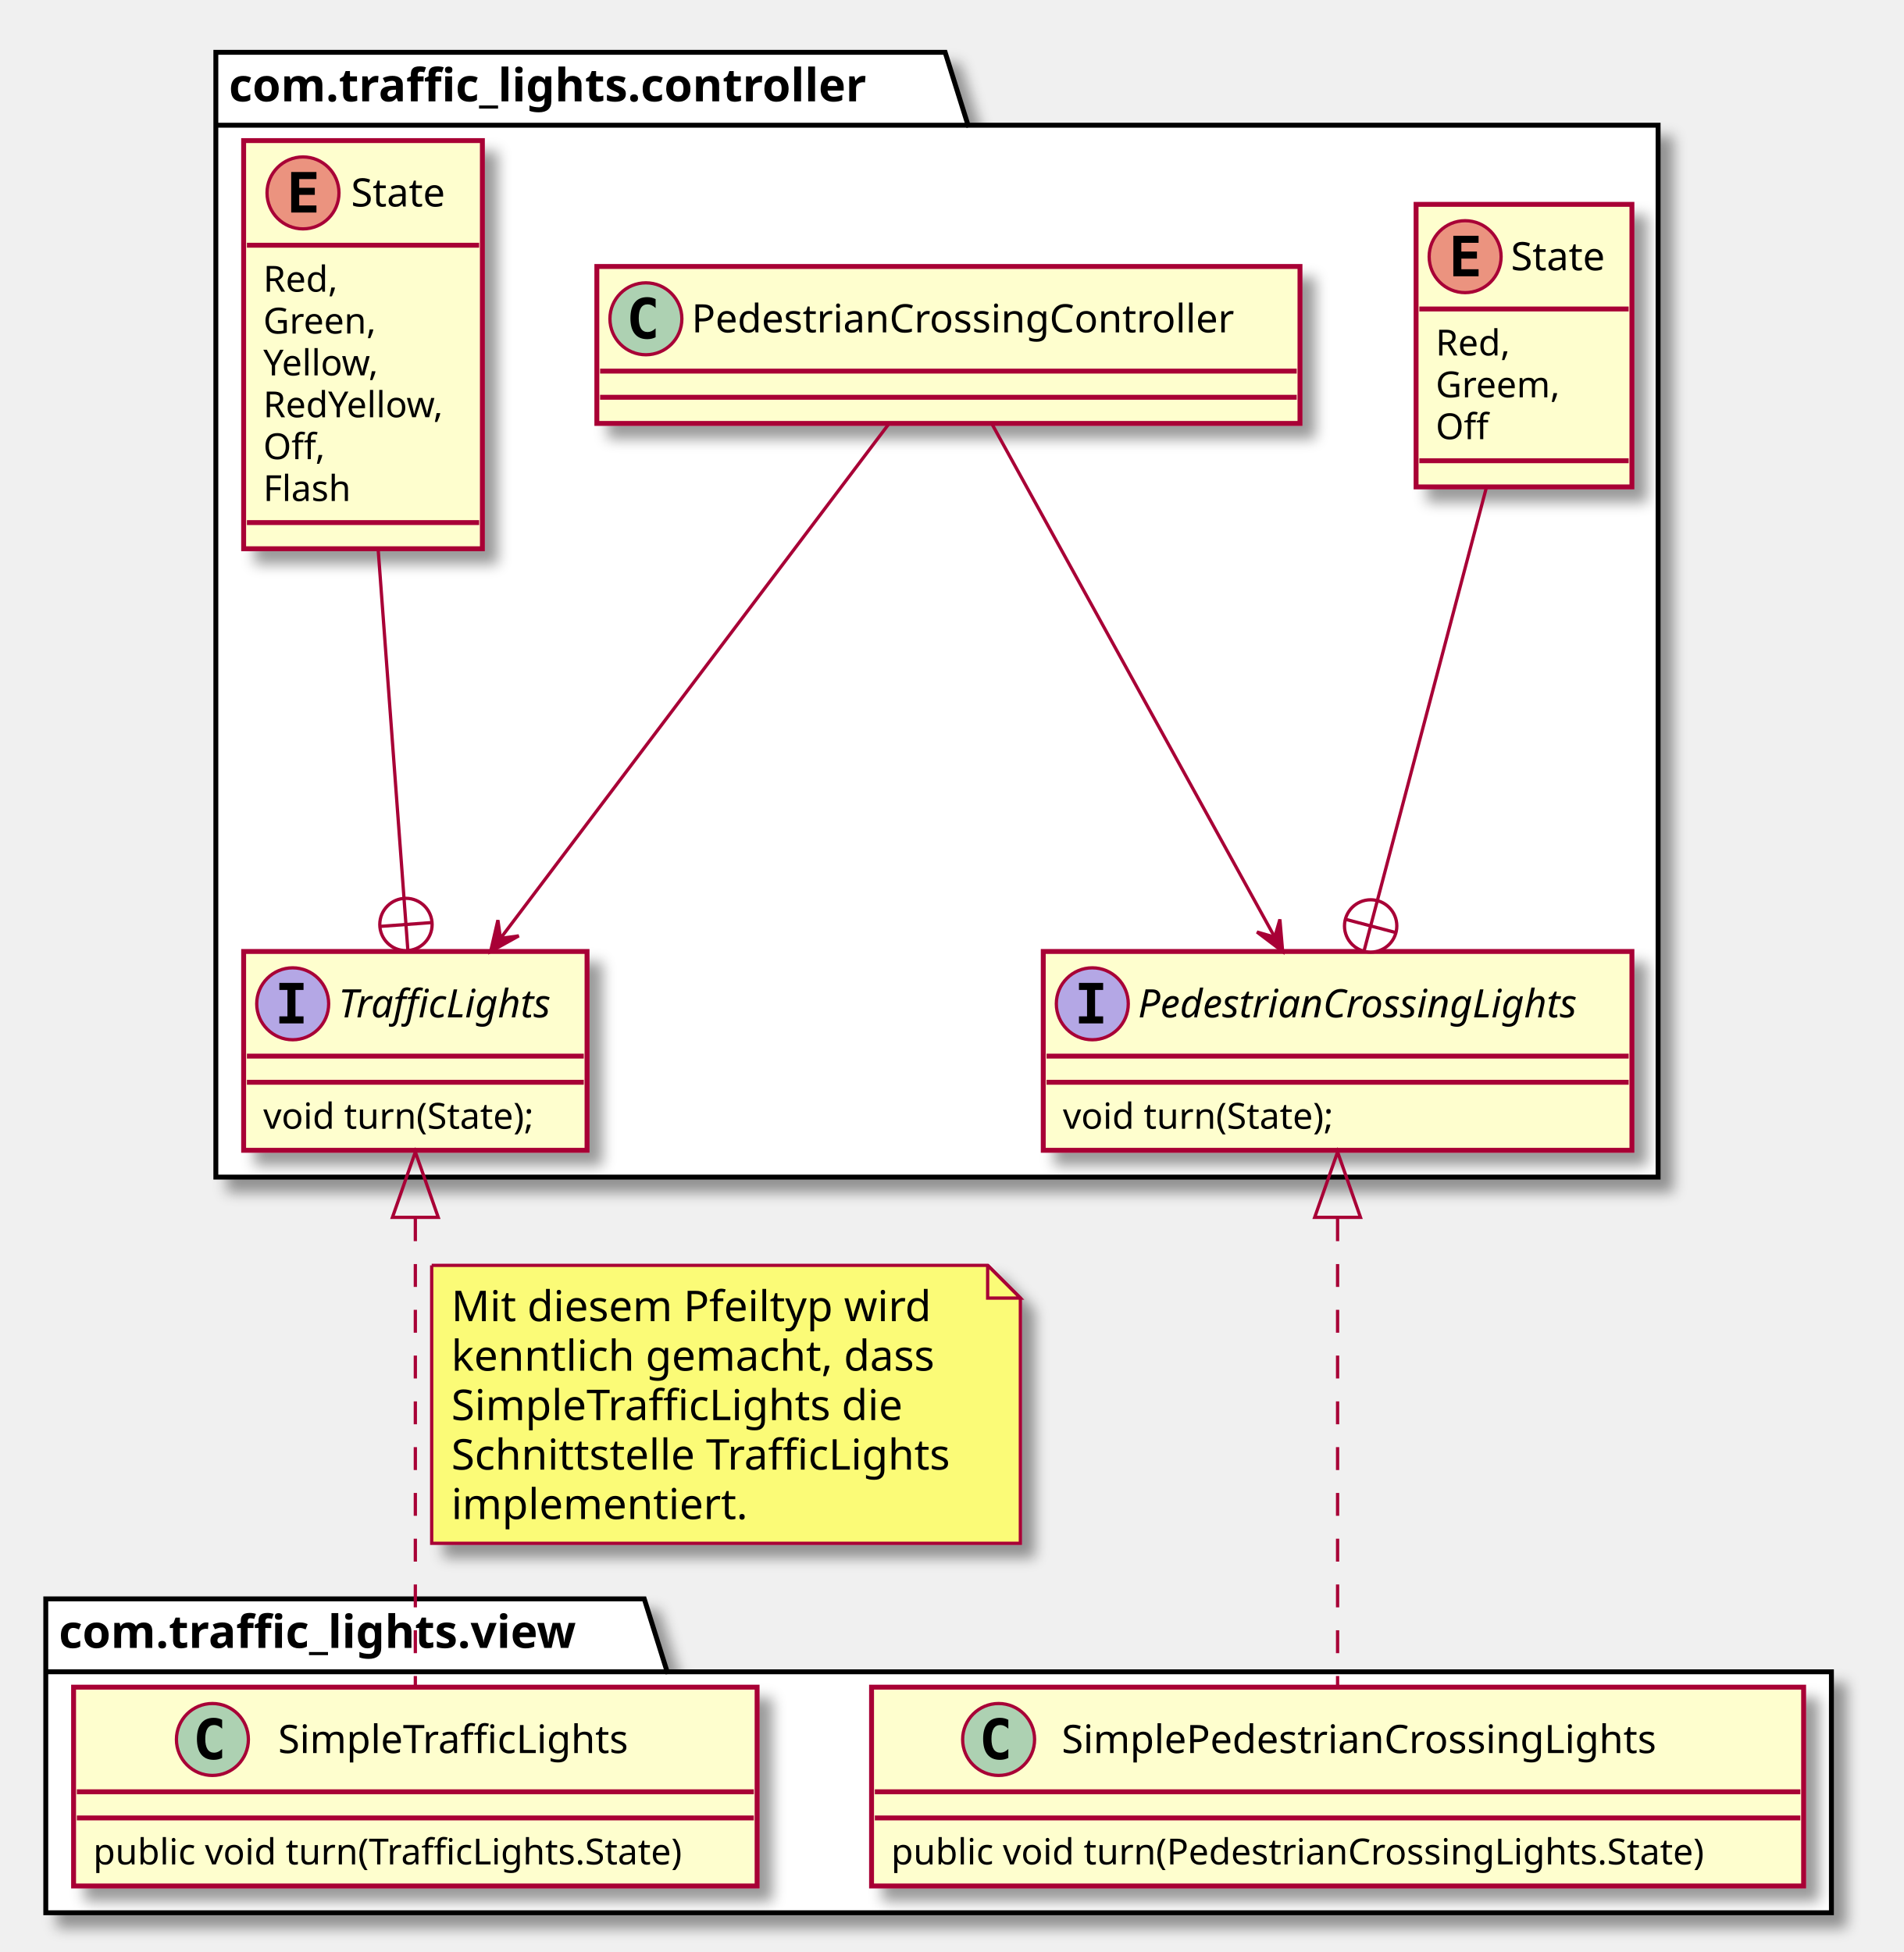
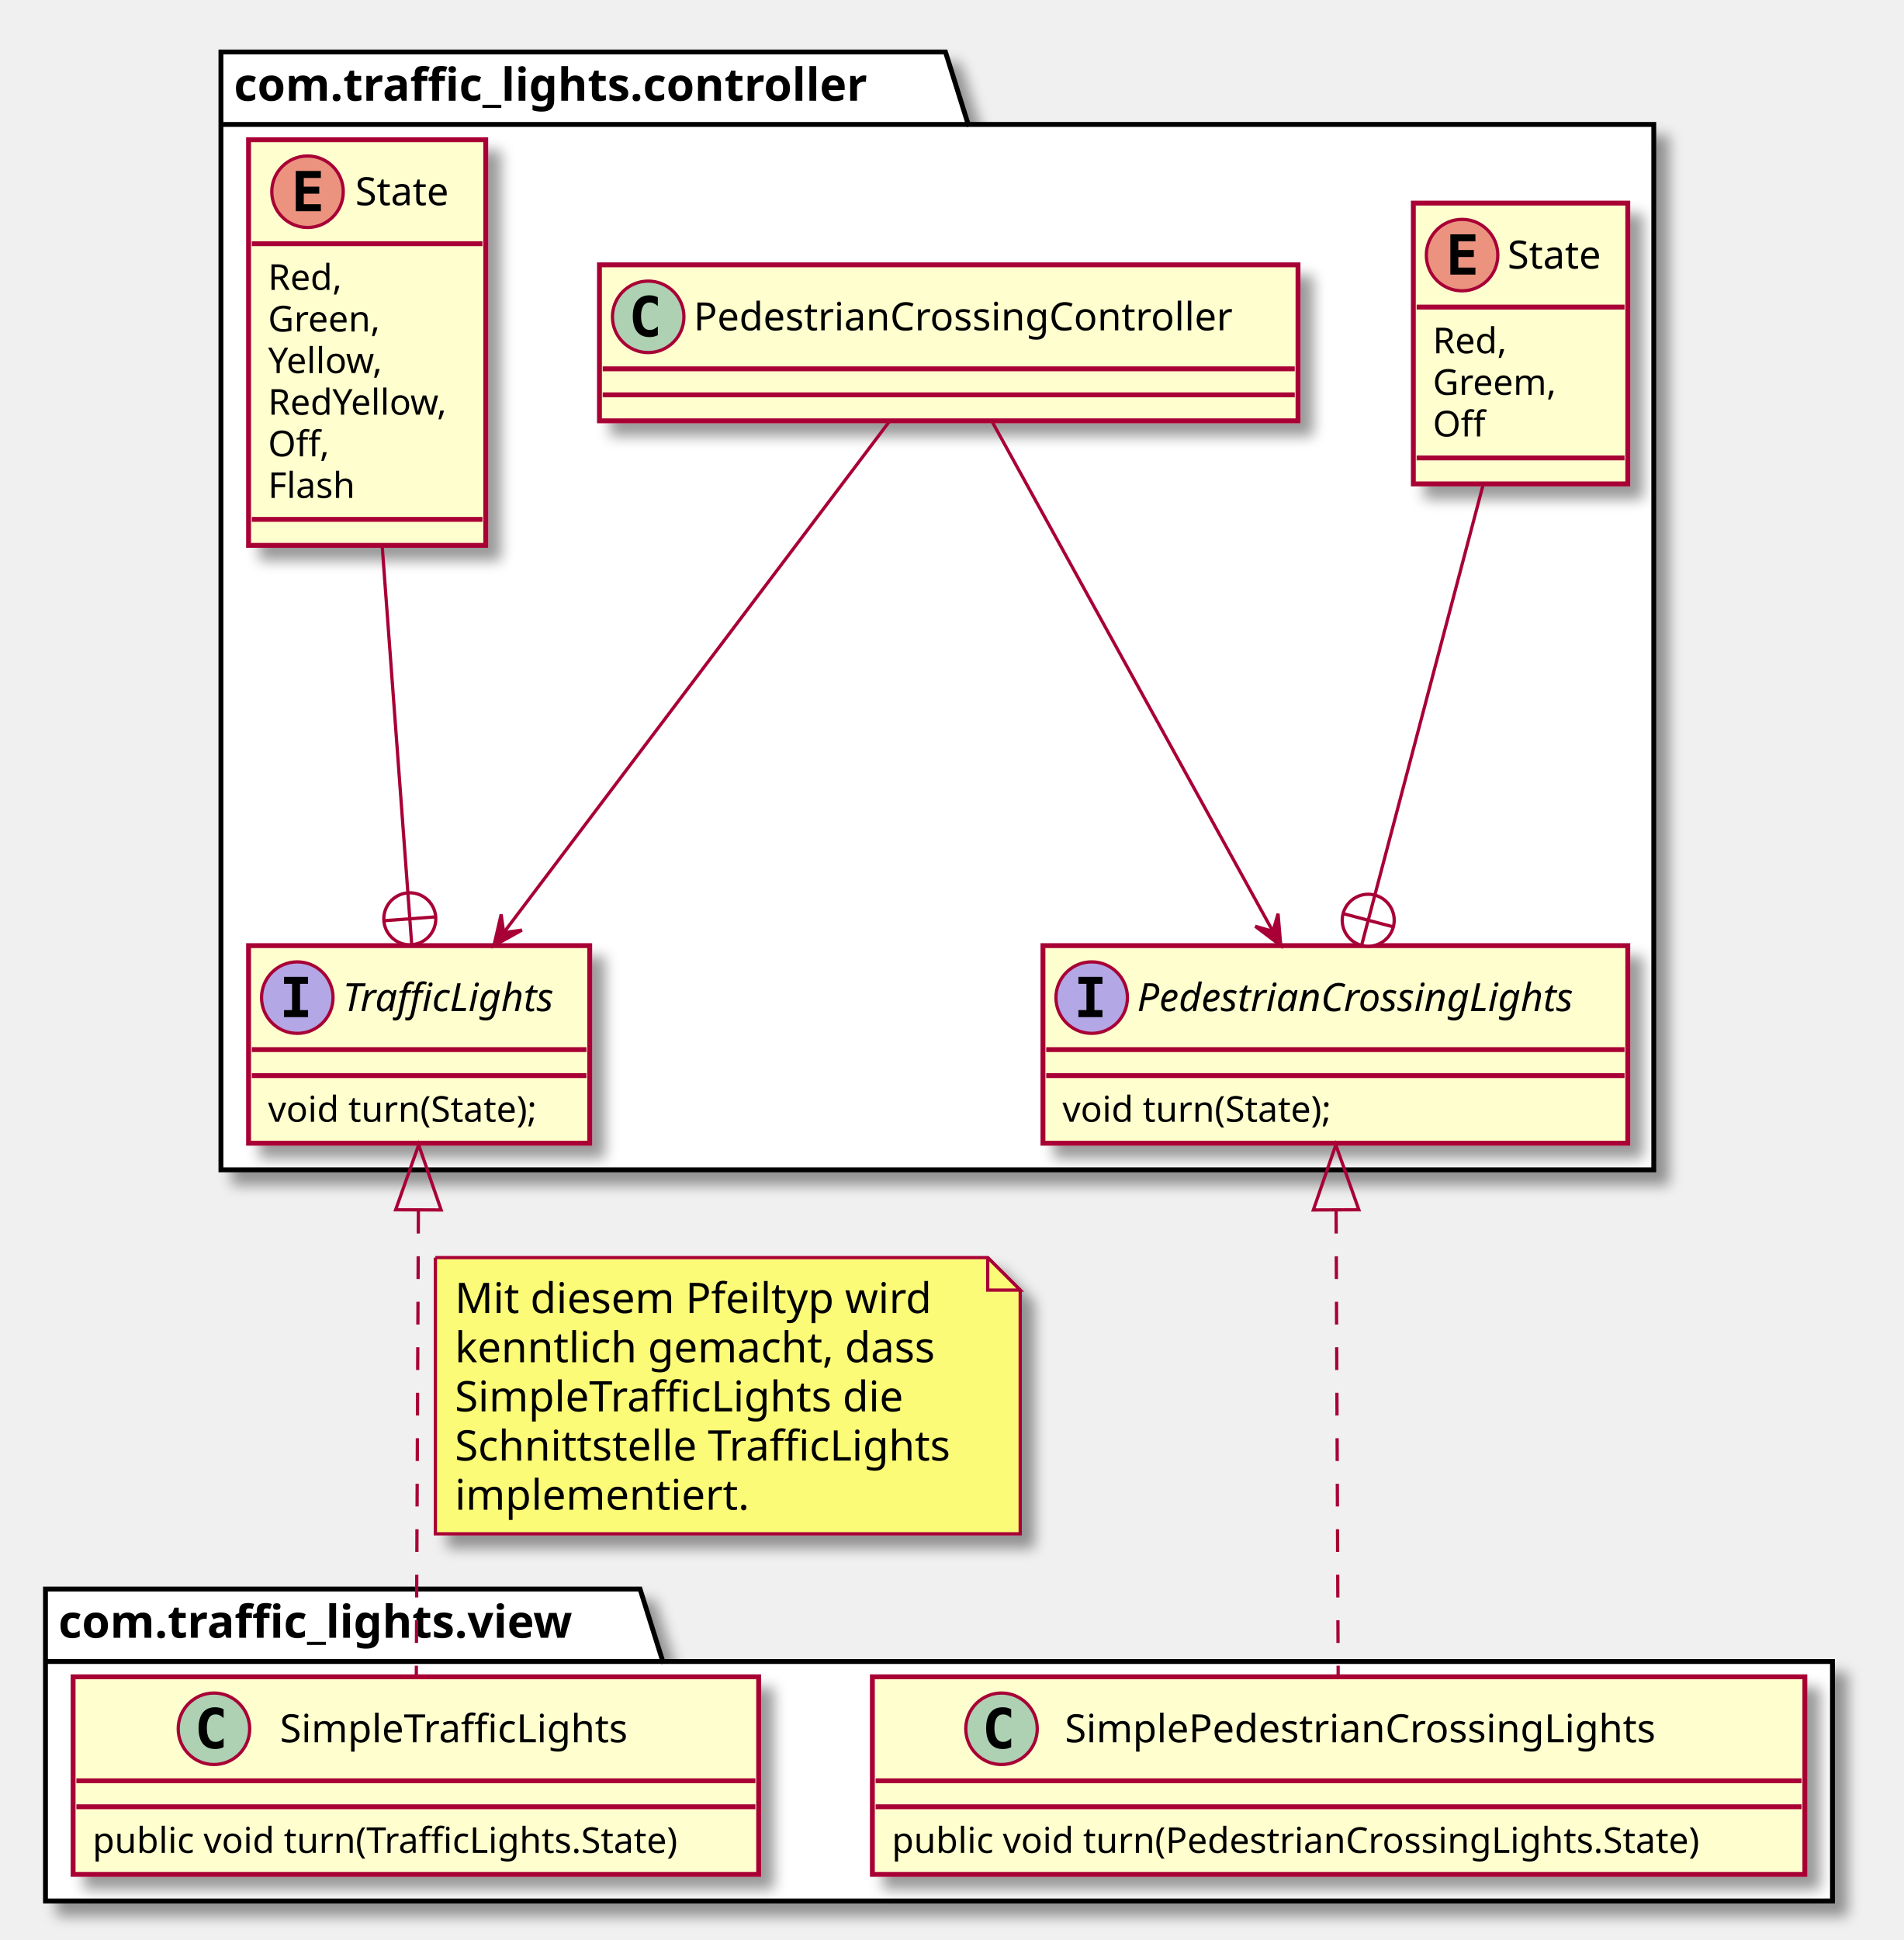
- <svg xmlns="http://www.w3.org/2000/svg" contentScriptType="application/ecmascript" contentStyleType="text/css" height="597px" preserveAspectRatio="none" style="width:582px;height:597px;" version="1.1" viewBox="0 0 582 597" width="582px" zoomAndPan="magnify">
+ <svg xmlns="http://www.w3.org/2000/svg" contentScriptType="application/ecmascript" contentStyleType="text/css" height="597px" preserveAspectRatio="none" style="width:586px;height:597px;" version="1.1" viewBox="0 0 586 597" width="586px" zoomAndPan="magnify">
  <defs>
    <filter height="300%" id="fnj6m4qce07pt" width="300%" x="-1" y="-1">
      <feGaussianBlur result="blurOut" stdDeviation="2.0" />
      <feColorMatrix in="blurOut" result="blurOut2" type="matrix" values="0 0 0 0 0 0 0 0 0 0 0 0 0 0 0 0 0 0 .4 0" />
      <feOffset dx="4.0" dy="4.0" in="blurOut2" result="blurOut3" />
      <feBlend in="SourceGraphic" in2="blurOut3" mode="normal" />
    </filter>
  </defs>
  <g>
-     <polygon fill="#FFFFFF" filter="url(#fnj6m4qce07pt)" points="66,16,289,16,296,38.297,507,38.297,507,360,66,360,66,16" style="stroke: #000000; stroke-width: 1.5;" />
-     <line style="stroke: #000000; stroke-width: 1.5;" x1="66" x2="296" y1="38.297" y2="38.297" />
-     <text fill="#000000" font-family="sans-serif" font-size="14" font-weight="bold" lengthAdjust="spacingAndGlyphs" textLength="217" x="70" y="30.995">com.traffic_lights.controller</text>
-     <polygon fill="#FFFFFF" filter="url(#fnj6m4qce07pt)" points="14,489,197,489,204,511.297,560,511.297,560,585,14,585,14,489" style="stroke: #000000; stroke-width: 1.5;" />
+     <polygon fill="#FFFFFF" filter="url(#fnj6m4qce07pt)" points="68,16,291,16,298,38.297,509,38.297,509,360,68,360,68,16" style="stroke: #000000; stroke-width: 1.5;" />
+     <line style="stroke: #000000; stroke-width: 1.5;" x1="68" x2="298" y1="38.297" y2="38.297" />
+     <text fill="#000000" font-family="sans-serif" font-size="14" font-weight="bold" lengthAdjust="spacingAndGlyphs" textLength="217" x="72" y="30.995">com.traffic_lights.controller</text>
+     <polygon fill="#FFFFFF" filter="url(#fnj6m4qce07pt)" points="14,489,197,489,204,511.297,564,511.297,564,585,14,585,14,489" style="stroke: #000000; stroke-width: 1.5;" />
    <line style="stroke: #000000; stroke-width: 1.5;" x1="14" x2="204" y1="511.297" y2="511.297" />
    <text fill="#000000" font-family="sans-serif" font-size="14" font-weight="bold" lengthAdjust="spacingAndGlyphs" textLength="177" x="18" y="503.995">com.traffic_lights.view</text>
-     <rect fill="#FEFECE" filter="url(#fnj6m4qce07pt)" height="48" id="pcc" style="stroke: #A80036; stroke-width: 1.5;" width="215" x="182.5" y="81.5" />
-     <ellipse cx="197.5" cy="97.5" fill="#ADD1B2" rx="11" ry="11" style="stroke: #A80036; stroke-width: 1.0;" />
-     <path d="M200.469,103.141 Q199.891,103.438 199.25,103.586 Q198.609,103.734 197.906,103.734 Q195.406,103.734 194.086,102.086 Q192.766,100.438 192.766,97.312 Q192.766,94.188 194.086,92.531 Q195.406,90.875 197.906,90.875 Q198.609,90.875 199.258,91.031 Q199.906,91.188 200.469,91.484 L200.469,94.203 Q199.844,93.625 199.25,93.352 Q198.656,93.078 198.031,93.078 Q196.688,93.078 196,94.148 Q195.312,95.219 195.312,97.312 Q195.312,99.406 196,100.477 Q196.688,101.547 198.031,101.547 Q198.656,101.547 199.25,101.273 Q199.844,101 200.469,100.422 L200.469,103.141 Z " />
-     <text fill="#000000" font-family="sans-serif" font-size="12" lengthAdjust="spacingAndGlyphs" textLength="183" x="211.5" y="101.654">PedestrianCrossingController</text>
-     <line style="stroke: #A80036; stroke-width: 1.5;" x1="183.5" x2="396.5" y1="113.5" y2="113.5" />
-     <line style="stroke: #A80036; stroke-width: 1.5;" x1="183.5" x2="396.5" y1="121.5" y2="121.5" />
-     <rect fill="#FEFECE" filter="url(#fnj6m4qce07pt)" height="86.414" id="pclstate" style="stroke: #A80036; stroke-width: 1.5;" width="66" x="433" y="62.5" />
-     <ellipse cx="448" cy="78.5" fill="#EB937F" rx="11" ry="11" style="stroke: #A80036; stroke-width: 1.0;" />
-     <path d="M452.109,84.5 L444.391,84.5 L444.391,72.109 L452.109,72.109 L452.109,74.266 L446.844,74.266 L446.844,76.938 L451.609,76.938 L451.609,79.094 L446.844,79.094 L446.844,82.344 L452.109,82.344 L452.109,84.5 Z " />
-     <text fill="#000000" font-family="sans-serif" font-size="12" lengthAdjust="spacingAndGlyphs" textLength="34" x="462" y="82.654">State</text>
-     <line style="stroke: #A80036; stroke-width: 1.5;" x1="434" x2="498" y1="94.5" y2="94.5" />
-     <text fill="#000000" font-family="sans-serif" font-size="11" lengthAdjust="spacingAndGlyphs" textLength="25" x="439" y="108.71">Red,</text>
-     <text fill="#000000" font-family="sans-serif" font-size="11" lengthAdjust="spacingAndGlyphs" textLength="43" x="439" y="121.515">Greem,</text>
-     <text fill="#000000" font-family="sans-serif" font-size="11" lengthAdjust="spacingAndGlyphs" textLength="17" x="439" y="134.32">Off</text>
-     <line style="stroke: #A80036; stroke-width: 1.5;" x1="434" x2="498" y1="140.914" y2="140.914" />
-     <rect fill="#FEFECE" filter="url(#fnj6m4qce07pt)" height="60.805" id="pcl" style="stroke: #A80036; stroke-width: 1.5;" width="180" x="319" y="291" />
-     <ellipse cx="334" cy="307" fill="#B4A7E5" rx="11" ry="11" style="stroke: #A80036; stroke-width: 1.0;" />
-     <path d="M329.922,302.766 L329.922,300.609 L337.312,300.609 L337.312,302.766 L334.844,302.766 L334.844,310.844 L337.312,310.844 L337.312,313 L329.922,313 L329.922,310.844 L332.391,310.844 L332.391,302.766 L329.922,302.766 Z " />
-     <text fill="#000000" font-family="sans-serif" font-size="12" font-style="italic" lengthAdjust="spacingAndGlyphs" textLength="148" x="348" y="311.154">PedestrianCrossingLights</text>
-     <line style="stroke: #A80036; stroke-width: 1.5;" x1="320" x2="498" y1="323" y2="323" />
-     <line style="stroke: #A80036; stroke-width: 1.5;" x1="320" x2="498" y1="331" y2="331" />
-     <text fill="#000000" font-family="sans-serif" font-size="11" lengthAdjust="spacingAndGlyphs" textLength="91" x="325" y="345.21">void turn(State);</text>
-     <rect fill="#FEFECE" filter="url(#fnj6m4qce07pt)" height="124.828" id="tlstate" style="stroke: #A80036; stroke-width: 1.5;" width="73" x="74.5" y="43" />
-     <ellipse cx="92.65" cy="59" fill="#EB937F" rx="11" ry="11" style="stroke: #A80036; stroke-width: 1.0;" />
-     <path d="M96.759,65 L89.041,65 L89.041,52.609 L96.759,52.609 L96.759,54.766 L91.494,54.766 L91.494,57.438 L96.259,57.438 L96.259,59.594 L91.494,59.594 L91.494,62.844 L96.759,62.844 L96.759,65 Z " />
-     <text fill="#000000" font-family="sans-serif" font-size="12" lengthAdjust="spacingAndGlyphs" textLength="34" x="107.35" y="63.154">State</text>
-     <line style="stroke: #A80036; stroke-width: 1.5;" x1="75.5" x2="146.5" y1="75" y2="75" />
-     <text fill="#000000" font-family="sans-serif" font-size="11" lengthAdjust="spacingAndGlyphs" textLength="25" x="80.5" y="89.21">Red,</text>
-     <text fill="#000000" font-family="sans-serif" font-size="11" lengthAdjust="spacingAndGlyphs" textLength="39" x="80.5" y="102.015">Green,</text>
-     <text fill="#000000" font-family="sans-serif" font-size="11" lengthAdjust="spacingAndGlyphs" textLength="40" x="80.5" y="114.82">Yellow,</text>
-     <text fill="#000000" font-family="sans-serif" font-size="11" lengthAdjust="spacingAndGlyphs" textLength="61" x="80.5" y="127.624">RedYellow,</text>
-     <text fill="#000000" font-family="sans-serif" font-size="11" lengthAdjust="spacingAndGlyphs" textLength="21" x="80.5" y="140.429">Off,</text>
-     <text fill="#000000" font-family="sans-serif" font-size="11" lengthAdjust="spacingAndGlyphs" textLength="30" x="80.5" y="153.234">Flash</text>
-     <line style="stroke: #A80036; stroke-width: 1.5;" x1="75.5" x2="146.5" y1="159.828" y2="159.828" />
-     <rect fill="#FEFECE" filter="url(#fnj6m4qce07pt)" height="60.805" id="tl" style="stroke: #A80036; stroke-width: 1.5;" width="105" x="74.5" y="291" />
-     <ellipse cx="89.5" cy="307" fill="#B4A7E5" rx="11" ry="11" style="stroke: #A80036; stroke-width: 1.0;" />
-     <path d="M85.422,302.766 L85.422,300.609 L92.812,300.609 L92.812,302.766 L90.344,302.766 L90.344,310.844 L92.812,310.844 L92.812,313 L85.422,313 L85.422,310.844 L87.891,310.844 L87.891,302.766 L85.422,302.766 Z " />
-     <text fill="#000000" font-family="sans-serif" font-size="12" font-style="italic" lengthAdjust="spacingAndGlyphs" textLength="73" x="103.5" y="311.154">TrafficLights</text>
-     <line style="stroke: #A80036; stroke-width: 1.5;" x1="75.5" x2="178.5" y1="323" y2="323" />
-     <line style="stroke: #A80036; stroke-width: 1.5;" x1="75.5" x2="178.5" y1="331" y2="331" />
-     <text fill="#000000" font-family="sans-serif" font-size="11" lengthAdjust="spacingAndGlyphs" textLength="91" x="80.5" y="345.21">void turn(State);</text>
-     <rect fill="#FEFECE" filter="url(#fnj6m4qce07pt)" height="60.805" id="spcl" style="stroke: #A80036; stroke-width: 1.5;" width="285" x="266.5" y="516" />
-     <ellipse cx="305.35" cy="532" fill="#ADD1B2" rx="11" ry="11" style="stroke: #A80036; stroke-width: 1.0;" />
-     <path d="M308.319,537.641 Q307.741,537.938 307.1,538.086 Q306.459,538.234 305.756,538.234 Q303.256,538.234 301.936,536.586 Q300.616,534.938 300.616,531.812 Q300.616,528.688 301.936,527.031 Q303.256,525.375 305.756,525.375 Q306.459,525.375 307.108,525.531 Q307.756,525.688 308.319,525.984 L308.319,528.703 Q307.694,528.125 307.1,527.852 Q306.506,527.578 305.881,527.578 Q304.538,527.578 303.85,528.648 Q303.163,529.719 303.163,531.812 Q303.163,533.906 303.85,534.977 Q304.538,536.047 305.881,536.047 Q306.506,536.047 307.1,535.773 Q307.694,535.5 308.319,534.922 L308.319,537.641 Z " />
-     <text fill="#000000" font-family="sans-serif" font-size="12" lengthAdjust="spacingAndGlyphs" textLength="200" x="324.65" y="536.154">SimplePedestrianCrossingLights</text>
-     <line style="stroke: #A80036; stroke-width: 1.5;" x1="267.5" x2="550.5" y1="548" y2="548" />
-     <line style="stroke: #A80036; stroke-width: 1.5;" x1="267.5" x2="550.5" y1="556" y2="556" />
-     <text fill="#000000" font-family="sans-serif" font-size="11" lengthAdjust="spacingAndGlyphs" textLength="273" x="272.5" y="570.21">public void turn(PedestrianCrossingLights.State)</text>
-     <rect fill="#FEFECE" filter="url(#fnj6m4qce07pt)" height="60.805" id="stl" style="stroke: #A80036; stroke-width: 1.5;" width="209" x="22.5" y="516" />
-     <ellipse cx="64.95" cy="532" fill="#ADD1B2" rx="11" ry="11" style="stroke: #A80036; stroke-width: 1.0;" />
-     <path d="M67.919,537.641 Q67.341,537.938 66.7,538.086 Q66.059,538.234 65.356,538.234 Q62.856,538.234 61.536,536.586 Q60.216,534.938 60.216,531.812 Q60.216,528.688 61.536,527.031 Q62.856,525.375 65.356,525.375 Q66.059,525.375 66.708,525.531 Q67.356,525.688 67.919,525.984 L67.919,528.703 Q67.294,528.125 66.7,527.852 Q66.106,527.578 65.481,527.578 Q64.138,527.578 63.45,528.648 Q62.763,529.719 62.763,531.812 Q62.763,533.906 63.45,534.977 Q64.138,536.047 65.481,536.047 Q66.106,536.047 66.7,535.773 Q67.294,535.5 67.919,534.922 L67.919,537.641 Z " />
-     <text fill="#000000" font-family="sans-serif" font-size="12" lengthAdjust="spacingAndGlyphs" textLength="116" x="85.05" y="536.154">SimpleTrafficLights</text>
-     <line style="stroke: #A80036; stroke-width: 1.5;" x1="23.5" x2="230.5" y1="548" y2="548" />
-     <line style="stroke: #A80036; stroke-width: 1.5;" x1="23.5" x2="230.5" y1="556" y2="556" />
-     <text fill="#000000" font-family="sans-serif" font-size="11" lengthAdjust="spacingAndGlyphs" textLength="197" x="28.5" y="570.21">public void turn(TrafficLights.State)</text>
-     <path d="M454.602,148.692 C444.837,185.698 430.82,238.814 420.909,276.369 " fill="none" id="pclstate-pcl" style="stroke: #A80036; stroke-width: 1.0;" />
-     <ellipse cx="419.11" cy="283.188" fill="#FFFFFF" rx="8" ry="8" style="stroke: #A80036; stroke-width: 1.0;" />
-     <line style="stroke: #A80036; stroke-width: 1.0;" x1="421.151" x2="417.069" y1="275.453" y2="290.923" />
-     <line style="stroke: #A80036; stroke-width: 1.0;" x1="426.845" x2="411.375" y1="285.229" y2="281.147" />
-     <path d="M115.649,168.266 C118.187,202.527 121.274,244.2 123.588,275.434 " fill="none" id="tlstate-tl" style="stroke: #A80036; stroke-width: 1.0;" />
-     <ellipse cx="124.129" cy="282.743" fill="#FFFFFF" rx="8" ry="8" style="stroke: #A80036; stroke-width: 1.0;" />
-     <line style="stroke: #A80036; stroke-width: 1.0;" x1="123.538" x2="124.72" y1="274.765" y2="290.721" />
-     <line style="stroke: #A80036; stroke-width: 1.0;" x1="132.107" x2="116.151" y1="282.152" y2="283.334" />
-     <path d="M303.42,129.858 C324.517,168.152 365.529,242.594 389.76,286.578 " fill="none" id="pcc-pcl" style="stroke: #A80036; stroke-width: 1.0;" />
-     <polygon fill="#A80036" points="392.196,290.999,391.357,281.186,389.784,286.62,384.35,285.046,392.196,290.999" style="stroke: #A80036; stroke-width: 1.0;" />
-     <path d="M271.619,129.858 C242.663,168.229 186.318,242.895 153.152,286.844 " fill="none" id="pcc-tl" style="stroke: #A80036; stroke-width: 1.0;" />
-     <polygon fill="#A80036" points="150.017,290.999,158.631,286.224,153.029,287.008,152.245,281.406,150.017,290.999" style="stroke: #A80036; stroke-width: 1.0;" />
-     <path d="M409,372.595 C409,416.667 409,478.863 409,515.698 " fill="none" id="pcl-spcl" style="stroke: #A80036; stroke-width: 1.0; stroke-dasharray: 7.0,7.0;" />
-     <polygon fill="none" points="402,372.314,409,352.313,416,372.313,402,372.314" style="stroke: #A80036; stroke-width: 1.0;" />
-     <path d="M127,372.595 C127,416.667 127,478.863 127,515.698 " fill="none" id="tl-stl" style="stroke: #A80036; stroke-width: 1.0; stroke-dasharray: 7.0,7.0;" />
-     <polygon fill="none" points="120,372.314,127,352.313,134,372.313,120,372.314" style="stroke: #A80036; stroke-width: 1.0;" />
-     <path d="M132,387 L132,472 L312,472 L312,397 L302,387 L132,387 " fill="#FBFB77" filter="url(#fnj6m4qce07pt)" style="stroke: #A80036; stroke-width: 1.0;" />
-     <path d="M302,387 L302,397 L312,397 L302,387 " fill="#FBFB77" style="stroke: #A80036; stroke-width: 1.0;" />
-     <text fill="#000000" font-family="sans-serif" font-size="13" lengthAdjust="spacingAndGlyphs" textLength="149" x="138" y="404.067">Mit diesem Pfeiltyp wird</text>
-     <text fill="#000000" font-family="sans-serif" font-size="13" lengthAdjust="spacingAndGlyphs" textLength="156" x="138" y="419.2">kenntlich gemacht, dass</text>
-     <text fill="#000000" font-family="sans-serif" font-size="13" lengthAdjust="spacingAndGlyphs" textLength="143" x="138" y="434.332">SimpleTrafficLights die</text>
-     <text fill="#000000" font-family="sans-serif" font-size="13" lengthAdjust="spacingAndGlyphs" textLength="159" x="138" y="449.465">Schnittstelle TrafficLights</text>
-     <text fill="#000000" font-family="sans-serif" font-size="13" lengthAdjust="spacingAndGlyphs" textLength="94" x="138" y="464.598">implementiert.</text>
+     <rect fill="#FEFECE" filter="url(#fnj6m4qce07pt)" height="48" id="pcc" style="stroke: #A80036; stroke-width: 1.5;" width="215" x="184.5" y="81.5" />
+     <ellipse cx="199.5" cy="97.5" fill="#ADD1B2" rx="11" ry="11" style="stroke: #A80036; stroke-width: 1.0;" />
+     <path d="M202.469,103.141 Q201.891,103.438 201.25,103.586 Q200.609,103.734 199.906,103.734 Q197.406,103.734 196.086,102.086 Q194.766,100.438 194.766,97.312 Q194.766,94.188 196.086,92.531 Q197.406,90.875 199.906,90.875 Q200.609,90.875 201.258,91.031 Q201.906,91.188 202.469,91.484 L202.469,94.203 Q201.844,93.625 201.25,93.352 Q200.656,93.078 200.031,93.078 Q198.688,93.078 198,94.148 Q197.312,95.219 197.312,97.312 Q197.312,99.406 198,100.477 Q198.688,101.547 200.031,101.547 Q200.656,101.547 201.25,101.273 Q201.844,101 202.469,100.422 L202.469,103.141 Z " />
+     <text fill="#000000" font-family="sans-serif" font-size="12" lengthAdjust="spacingAndGlyphs" textLength="183" x="213.5" y="101.654">PedestrianCrossingController</text>
+     <line style="stroke: #A80036; stroke-width: 1.5;" x1="185.5" x2="398.5" y1="113.5" y2="113.5" />
+     <line style="stroke: #A80036; stroke-width: 1.5;" x1="185.5" x2="398.5" y1="121.5" y2="121.5" />
+     <rect fill="#FEFECE" filter="url(#fnj6m4qce07pt)" height="86.414" id="pclstate" style="stroke: #A80036; stroke-width: 1.5;" width="66" x="435" y="62.5" />
+     <ellipse cx="450" cy="78.5" fill="#EB937F" rx="11" ry="11" style="stroke: #A80036; stroke-width: 1.0;" />
+     <path d="M454.109,84.5 L446.391,84.5 L446.391,72.109 L454.109,72.109 L454.109,74.266 L448.844,74.266 L448.844,76.938 L453.609,76.938 L453.609,79.094 L448.844,79.094 L448.844,82.344 L454.109,82.344 L454.109,84.5 Z " />
+     <text fill="#000000" font-family="sans-serif" font-size="12" lengthAdjust="spacingAndGlyphs" textLength="34" x="464" y="82.654">State</text>
+     <line style="stroke: #A80036; stroke-width: 1.5;" x1="436" x2="500" y1="94.5" y2="94.5" />
+     <text fill="#000000" font-family="sans-serif" font-size="11" lengthAdjust="spacingAndGlyphs" textLength="25" x="441" y="108.71">Red,</text>
+     <text fill="#000000" font-family="sans-serif" font-size="11" lengthAdjust="spacingAndGlyphs" textLength="43" x="441" y="121.515">Greem,</text>
+     <text fill="#000000" font-family="sans-serif" font-size="11" lengthAdjust="spacingAndGlyphs" textLength="17" x="441" y="134.32">Off</text>
+     <line style="stroke: #A80036; stroke-width: 1.5;" x1="436" x2="500" y1="140.914" y2="140.914" />
+     <rect fill="#FEFECE" filter="url(#fnj6m4qce07pt)" height="60.805" id="pcl" style="stroke: #A80036; stroke-width: 1.5;" width="180" x="321" y="291" />
+     <ellipse cx="336" cy="307" fill="#B4A7E5" rx="11" ry="11" style="stroke: #A80036; stroke-width: 1.0;" />
+     <path d="M331.922,302.766 L331.922,300.609 L339.312,300.609 L339.312,302.766 L336.844,302.766 L336.844,310.844 L339.312,310.844 L339.312,313 L331.922,313 L331.922,310.844 L334.391,310.844 L334.391,302.766 L331.922,302.766 Z " />
+     <text fill="#000000" font-family="sans-serif" font-size="12" font-style="italic" lengthAdjust="spacingAndGlyphs" textLength="148" x="350" y="311.154">PedestrianCrossingLights</text>
+     <line style="stroke: #A80036; stroke-width: 1.5;" x1="322" x2="500" y1="323" y2="323" />
+     <line style="stroke: #A80036; stroke-width: 1.5;" x1="322" x2="500" y1="331" y2="331" />
+     <text fill="#000000" font-family="sans-serif" font-size="11" lengthAdjust="spacingAndGlyphs" textLength="92" x="327" y="345.21">void turn(State);</text>
+     <rect fill="#FEFECE" filter="url(#fnj6m4qce07pt)" height="124.828" id="tlstate" style="stroke: #A80036; stroke-width: 1.5;" width="73" x="76.5" y="43" />
+     <ellipse cx="94.65" cy="59" fill="#EB937F" rx="11" ry="11" style="stroke: #A80036; stroke-width: 1.0;" />
+     <path d="M98.759,65 L91.041,65 L91.041,52.609 L98.759,52.609 L98.759,54.766 L93.494,54.766 L93.494,57.438 L98.259,57.438 L98.259,59.594 L93.494,59.594 L93.494,62.844 L98.759,62.844 L98.759,65 Z " />
+     <text fill="#000000" font-family="sans-serif" font-size="12" lengthAdjust="spacingAndGlyphs" textLength="34" x="109.35" y="63.154">State</text>
+     <line style="stroke: #A80036; stroke-width: 1.5;" x1="77.5" x2="148.5" y1="75" y2="75" />
+     <text fill="#000000" font-family="sans-serif" font-size="11" lengthAdjust="spacingAndGlyphs" textLength="25" x="82.5" y="89.21">Red,</text>
+     <text fill="#000000" font-family="sans-serif" font-size="11" lengthAdjust="spacingAndGlyphs" textLength="39" x="82.5" y="102.015">Green,</text>
+     <text fill="#000000" font-family="sans-serif" font-size="11" lengthAdjust="spacingAndGlyphs" textLength="40" x="82.5" y="114.82">Yellow,</text>
+     <text fill="#000000" font-family="sans-serif" font-size="11" lengthAdjust="spacingAndGlyphs" textLength="61" x="82.5" y="127.624">RedYellow,</text>
+     <text fill="#000000" font-family="sans-serif" font-size="11" lengthAdjust="spacingAndGlyphs" textLength="21" x="82.5" y="140.429">Off,</text>
+     <text fill="#000000" font-family="sans-serif" font-size="11" lengthAdjust="spacingAndGlyphs" textLength="30" x="82.5" y="153.234">Flash</text>
+     <line style="stroke: #A80036; stroke-width: 1.5;" x1="77.5" x2="148.5" y1="159.828" y2="159.828" />
+     <rect fill="#FEFECE" filter="url(#fnj6m4qce07pt)" height="60.805" id="tl" style="stroke: #A80036; stroke-width: 1.5;" width="105" x="76.5" y="291" />
+     <ellipse cx="91.5" cy="307" fill="#B4A7E5" rx="11" ry="11" style="stroke: #A80036; stroke-width: 1.0;" />
+     <path d="M87.422,302.766 L87.422,300.609 L94.812,300.609 L94.812,302.766 L92.344,302.766 L92.344,310.844 L94.812,310.844 L94.812,313 L87.422,313 L87.422,310.844 L89.891,310.844 L89.891,302.766 L87.422,302.766 Z " />
+     <text fill="#000000" font-family="sans-serif" font-size="12" font-style="italic" lengthAdjust="spacingAndGlyphs" textLength="73" x="105.5" y="311.154">TrafficLights</text>
+     <line style="stroke: #A80036; stroke-width: 1.5;" x1="77.5" x2="180.5" y1="323" y2="323" />
+     <line style="stroke: #A80036; stroke-width: 1.5;" x1="77.5" x2="180.5" y1="331" y2="331" />
+     <text fill="#000000" font-family="sans-serif" font-size="11" lengthAdjust="spacingAndGlyphs" textLength="92" x="82.5" y="345.21">void turn(State);</text>
+     <rect fill="#FEFECE" filter="url(#fnj6m4qce07pt)" height="60.805" id="spcl" style="stroke: #A80036; stroke-width: 1.5;" width="287" x="268.5" y="516" />
+     <ellipse cx="308.25" cy="532" fill="#ADD1B2" rx="11" ry="11" style="stroke: #A80036; stroke-width: 1.0;" />
+     <path d="M311.219,537.641 Q310.641,537.938 310,538.086 Q309.359,538.234 308.656,538.234 Q306.156,538.234 304.836,536.586 Q303.516,534.938 303.516,531.812 Q303.516,528.688 304.836,527.031 Q306.156,525.375 308.656,525.375 Q309.359,525.375 310.008,525.531 Q310.656,525.688 311.219,525.984 L311.219,528.703 Q310.594,528.125 310,527.852 Q309.406,527.578 308.781,527.578 Q307.438,527.578 306.75,528.648 Q306.062,529.719 306.062,531.812 Q306.062,533.906 306.75,534.977 Q307.438,536.047 308.781,536.047 Q309.406,536.047 310,535.773 Q310.594,535.5 311.219,534.922 L311.219,537.641 Z " />
+     <text fill="#000000" font-family="sans-serif" font-size="12" lengthAdjust="spacingAndGlyphs" textLength="200" x="327.75" y="536.154">SimplePedestrianCrossingLights</text>
+     <line style="stroke: #A80036; stroke-width: 1.5;" x1="269.5" x2="554.5" y1="548" y2="548" />
+     <line style="stroke: #A80036; stroke-width: 1.5;" x1="269.5" x2="554.5" y1="556" y2="556" />
+     <text fill="#000000" font-family="sans-serif" font-size="11" lengthAdjust="spacingAndGlyphs" textLength="275" x="274.5" y="570.21">public void turn(PedestrianCrossingLights.State)</text>
+     <rect fill="#FEFECE" filter="url(#fnj6m4qce07pt)" height="60.805" id="stl" style="stroke: #A80036; stroke-width: 1.5;" width="211" x="22.5" y="516" />
+     <ellipse cx="65.85" cy="532" fill="#ADD1B2" rx="11" ry="11" style="stroke: #A80036; stroke-width: 1.0;" />
+     <path d="M68.819,537.641 Q68.241,537.938 67.6,538.086 Q66.959,538.234 66.256,538.234 Q63.756,538.234 62.436,536.586 Q61.116,534.938 61.116,531.812 Q61.116,528.688 62.436,527.031 Q63.756,525.375 66.256,525.375 Q66.959,525.375 67.608,525.531 Q68.256,525.688 68.819,525.984 L68.819,528.703 Q68.194,528.125 67.6,527.852 Q67.006,527.578 66.381,527.578 Q65.037,527.578 64.35,528.648 Q63.663,529.719 63.663,531.812 Q63.663,533.906 64.35,534.977 Q65.037,536.047 66.381,536.047 Q67.006,536.047 67.6,535.773 Q68.194,535.5 68.819,534.922 L68.819,537.641 Z " />
+     <text fill="#000000" font-family="sans-serif" font-size="12" lengthAdjust="spacingAndGlyphs" textLength="116" x="86.15" y="536.154">SimpleTrafficLights</text>
+     <line style="stroke: #A80036; stroke-width: 1.5;" x1="23.5" x2="232.5" y1="548" y2="548" />
+     <line style="stroke: #A80036; stroke-width: 1.5;" x1="23.5" x2="232.5" y1="556" y2="556" />
+     <text fill="#000000" font-family="sans-serif" font-size="11" lengthAdjust="spacingAndGlyphs" textLength="199" x="28.5" y="570.21">public void turn(TrafficLights.State)</text>
+     <path d="M456.602,148.692 C446.837,185.698 432.82,238.814 422.909,276.369 " fill="none" id="pclstate-pcl" style="stroke: #A80036; stroke-width: 1.0;" />
+     <ellipse cx="421.11" cy="283.188" fill="#FFFFFF" rx="8" ry="8" style="stroke: #A80036; stroke-width: 1.0;" />
+     <line style="stroke: #A80036; stroke-width: 1.0;" x1="423.151" x2="419.069" y1="275.453" y2="290.923" />
+     <line style="stroke: #A80036; stroke-width: 1.0;" x1="428.845" x2="413.375" y1="285.229" y2="281.147" />
+     <path d="M117.649,168.266 C120.187,202.527 123.274,244.2 125.588,275.434 " fill="none" id="tlstate-tl" style="stroke: #A80036; stroke-width: 1.0;" />
+     <ellipse cx="126.129" cy="282.743" fill="#FFFFFF" rx="8" ry="8" style="stroke: #A80036; stroke-width: 1.0;" />
+     <line style="stroke: #A80036; stroke-width: 1.0;" x1="125.538" x2="126.72" y1="274.765" y2="290.721" />
+     <line style="stroke: #A80036; stroke-width: 1.0;" x1="134.107" x2="118.151" y1="282.152" y2="283.334" />
+     <path d="M305.42,129.858 C326.517,168.152 367.529,242.594 391.76,286.578 " fill="none" id="pcc-pcl" style="stroke: #A80036; stroke-width: 1.0;" />
+     <polygon fill="#A80036" points="394.196,290.999,393.357,281.186,391.784,286.62,386.35,285.046,394.196,290.999" style="stroke: #A80036; stroke-width: 1.0;" />
+     <path d="M273.619,129.858 C244.663,168.229 188.318,242.895 155.152,286.844 " fill="none" id="pcc-tl" style="stroke: #A80036; stroke-width: 1.0;" />
+     <polygon fill="#A80036" points="152.017,290.999,160.631,286.224,155.029,287.008,154.245,281.406,152.017,290.999" style="stroke: #A80036; stroke-width: 1.0;" />
+     <path d="M411.227,372.595 C411.423,416.667 411.699,478.863 411.863,515.698 " fill="none" id="pcl-spcl" style="stroke: #A80036; stroke-width: 1.0; stroke-dasharray: 7.0,7.0;" />
+     <polygon fill="none" points="404.226,372.344,411.137,352.313,418.226,372.282,404.226,372.344" style="stroke: #A80036; stroke-width: 1.0;" />
+     <path d="M128.773,372.595 C128.577,416.667 128.301,478.863 128.137,515.698 " fill="none" id="tl-stl" style="stroke: #A80036; stroke-width: 1.0; stroke-dasharray: 7.0,7.0;" />
+     <polygon fill="none" points="121.774,372.282,128.863,352.313,135.774,372.344,121.774,372.282" style="stroke: #A80036; stroke-width: 1.0;" />
+     <path d="M134,387 L134,472 L314,472 L314,397 L304,387 L134,387 " fill="#FBFB77" filter="url(#fnj6m4qce07pt)" style="stroke: #A80036; stroke-width: 1.0;" />
+     <path d="M304,387 L304,397 L314,397 L304,387 " fill="#FBFB77" style="stroke: #A80036; stroke-width: 1.0;" />
+     <text fill="#000000" font-family="sans-serif" font-size="13" lengthAdjust="spacingAndGlyphs" textLength="149" x="140" y="404.067">Mit diesem Pfeiltyp wird</text>
+     <text fill="#000000" font-family="sans-serif" font-size="13" lengthAdjust="spacingAndGlyphs" textLength="156" x="140" y="419.2">kenntlich gemacht, dass</text>
+     <text fill="#000000" font-family="sans-serif" font-size="13" lengthAdjust="spacingAndGlyphs" textLength="143" x="140" y="434.332">SimpleTrafficLights die</text>
+     <text fill="#000000" font-family="sans-serif" font-size="13" lengthAdjust="spacingAndGlyphs" textLength="159" x="140" y="449.465">Schnittstelle TrafficLights</text>
+     <text fill="#000000" font-family="sans-serif" font-size="13" lengthAdjust="spacingAndGlyphs" textLength="94" x="140" y="464.598">implementiert.</text>
  </g>
</svg>
